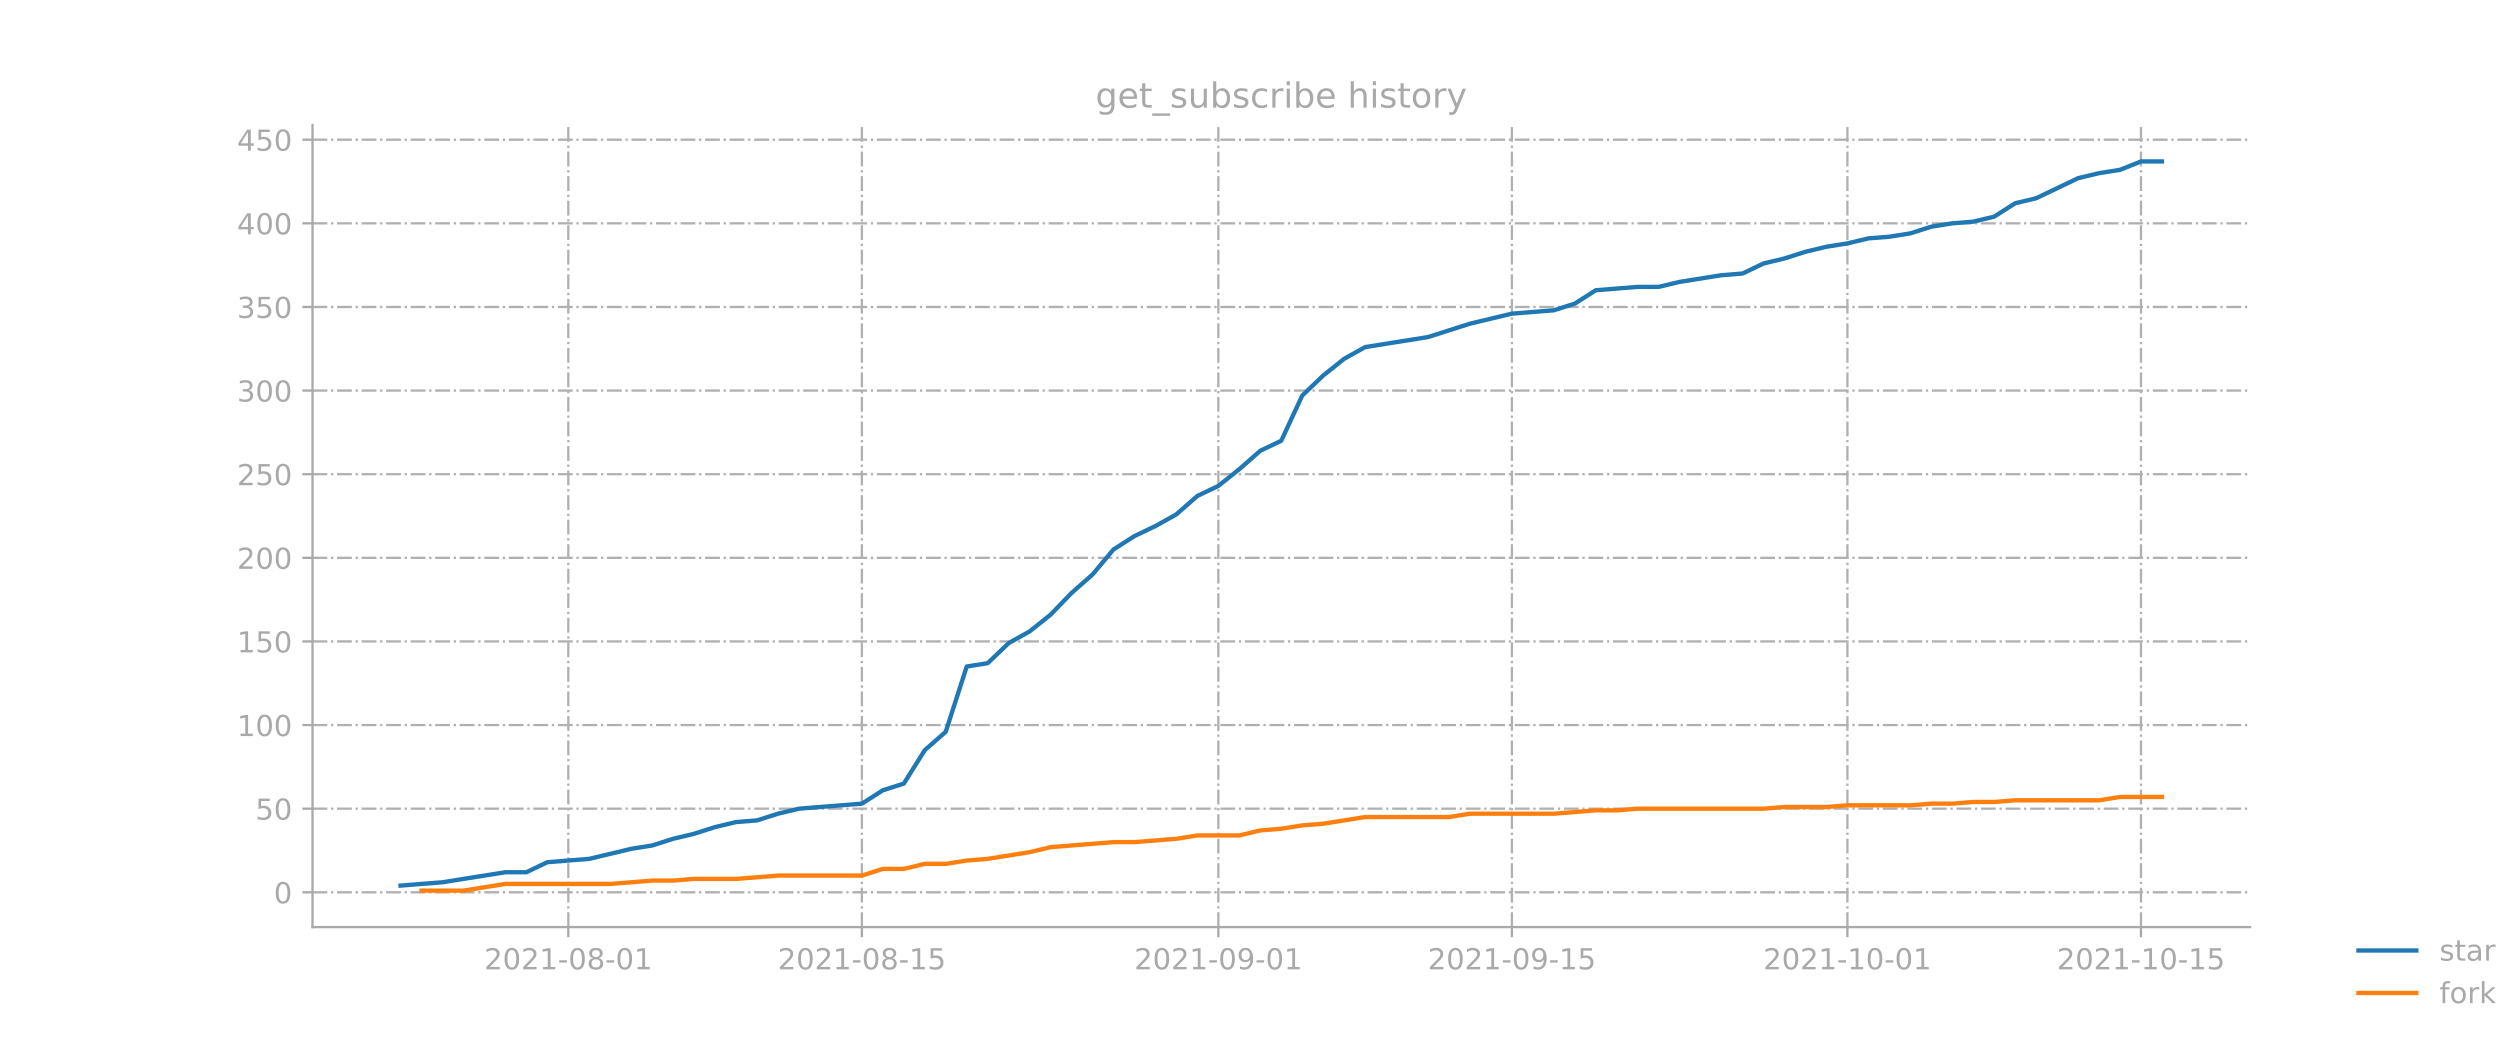
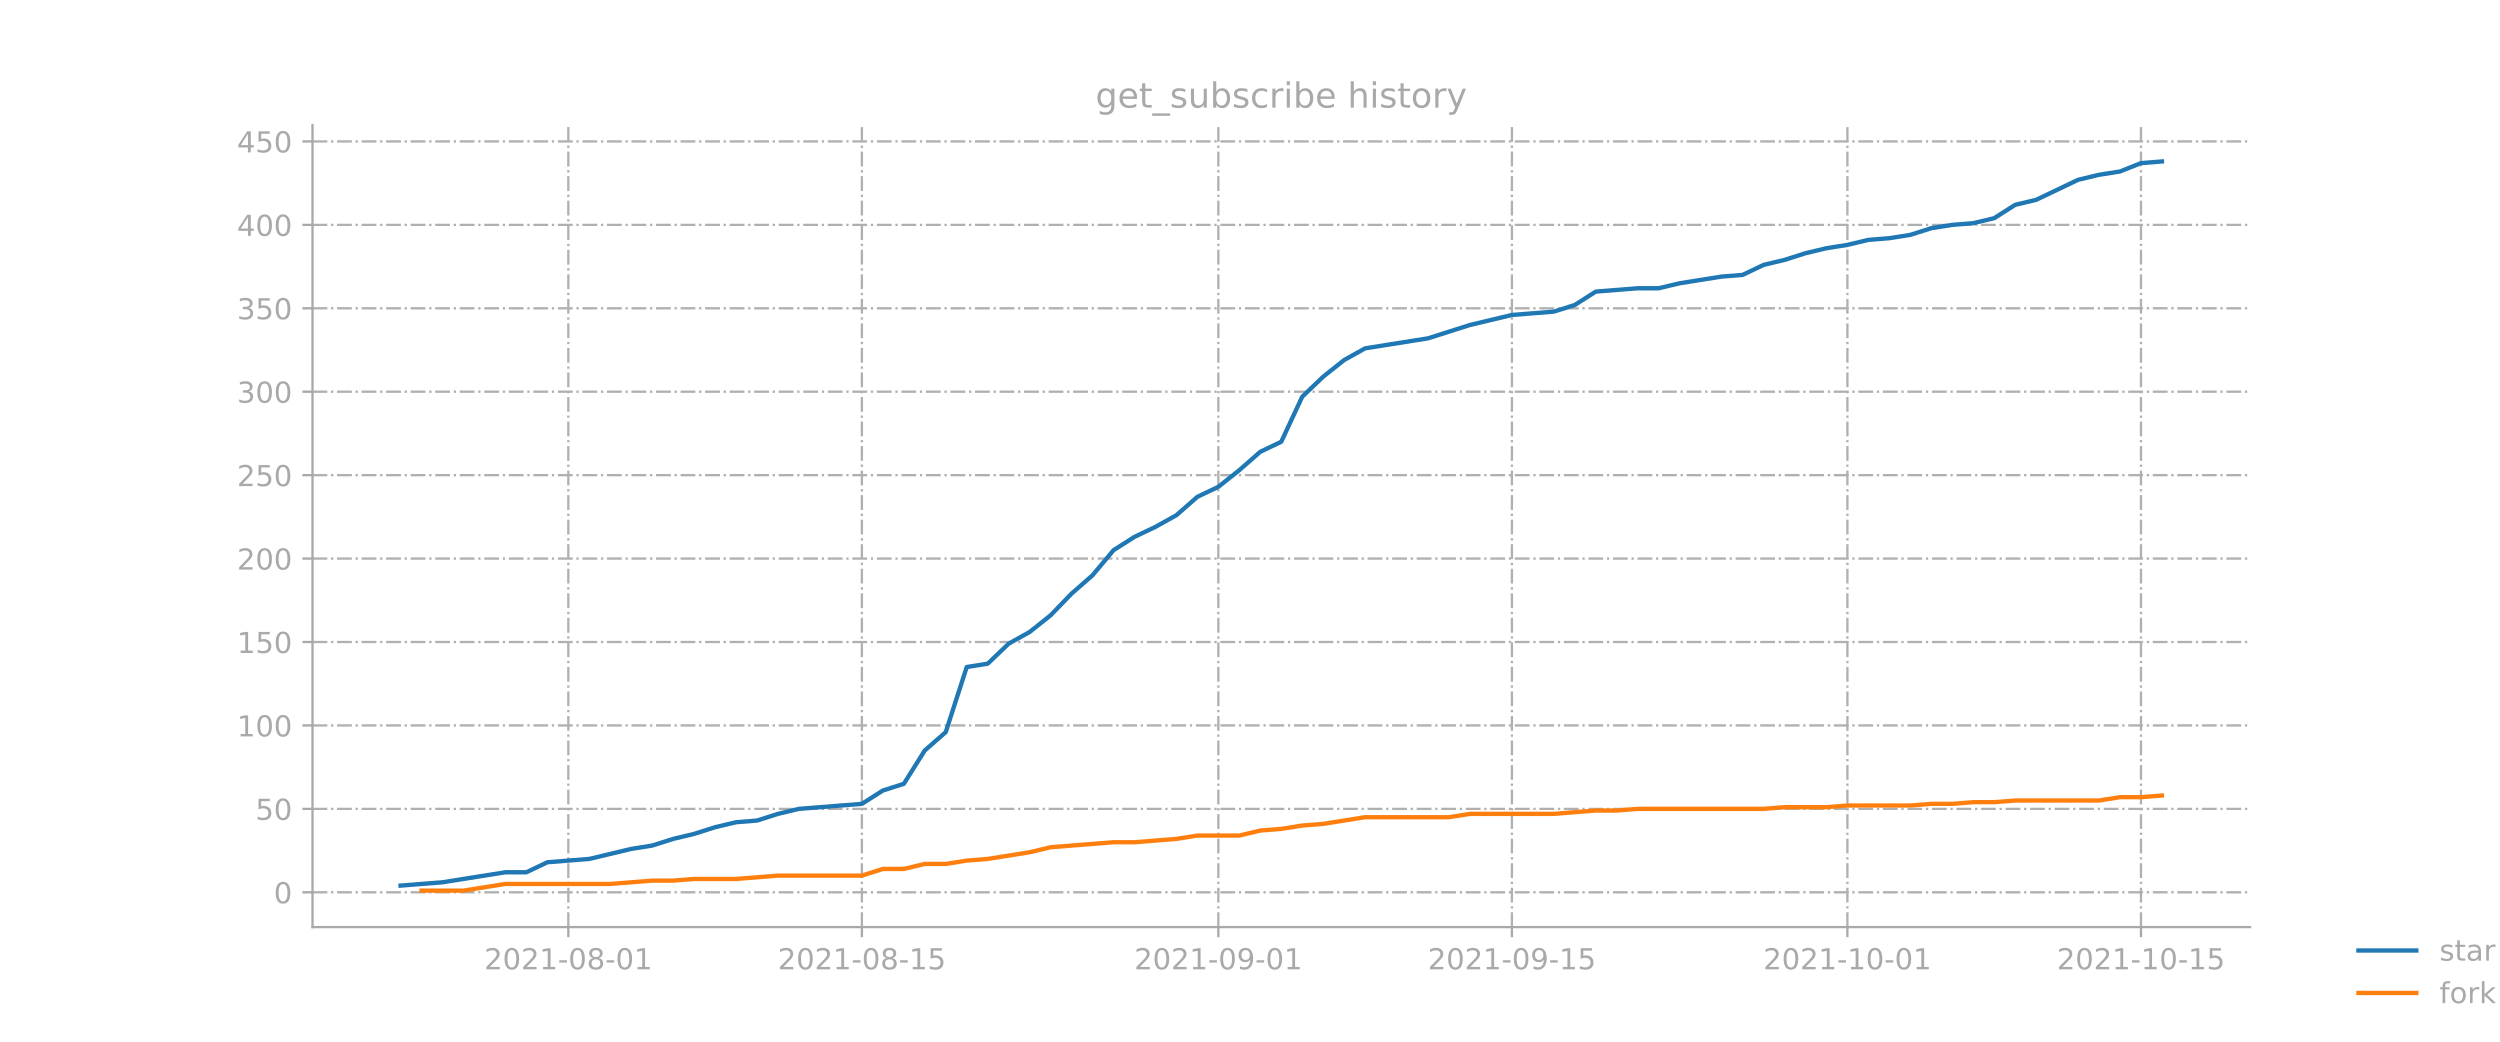
<svg xmlns="http://www.w3.org/2000/svg" xmlns:xlink="http://www.w3.org/1999/xlink" height="360pt" version="1.1" viewBox="0 0 864 360" width="864pt">
  <defs>
    <style type="text/css">*{stroke-linecap:butt;stroke-linejoin:round;}</style>
  </defs>
  <g id="figure_1">
    <g id="patch_1">
      <path d="M 0 360  L 864 360  L 864 0  L 0 0  z " style="fill:none;opacity:0;" />
    </g>
    <g id="axes_1">
      <g id="patch_2">
        <path d="M 108 320.4  L 777.6 320.4  L 777.6 43.2  L 108 43.2  z " style="fill:none;opacity:0;" />
      </g>
      <g id="matplotlib.axis_1">
        <g id="xtick_1">
          <g id="line2d_1">
-             <path clip-path="url(#p8125606792)" d="M 196.41 320.4  L 196.41 43.2  " style="fill:none;stroke:#b0b0b0;stroke-dasharray:5.12,1.28,0.8,1.28;stroke-dashoffset:0;stroke-width:0.8;" />
+             <path clip-path="url(#pfaa49b739b)" d="M 196.41 320.4  L 196.41 43.2  " style="fill:none;stroke:#b0b0b0;stroke-dasharray:5.12,1.28,0.8,1.28;stroke-dashoffset:0;stroke-width:0.8;" />
          </g>
          <g id="line2d_2">
            <defs>
-               <path d="M 0 0  L 0 3.5  " id="mc6d263230d" style="stroke:#a9a9a9;stroke-width:0.8;" />
+               <path d="M 0 0  L 0 3.5  " id="m29099affa2" style="stroke:#a9a9a9;stroke-width:0.8;" />
            </defs>
            <g>
-               <use style="fill:#a9a9a9;stroke:#a9a9a9;stroke-width:0.8;" x="196.41" xlink:href="#mc6d263230d" y="320.4" />
+               <use style="fill:#a9a9a9;stroke:#a9a9a9;stroke-width:0.8;" x="196.41" xlink:href="#m29099affa2" y="320.4" />
            </g>
          </g>
          <g id="text_1">
            <g style="fill:#a9a9a9;" transform="translate(167.3526 334.9984)scale(0.1 -0.1)">
              <defs>
                <path d="M 1228 531  L 3431 531  L 3431 0  L 469 0  L 469 531  Q 828 903 1448 1529  Q 2069 2156 2228 2338  Q 2531 2678 2651 2914  Q 2772 3150 2772 3378  Q 2772 3750 2511 3984  Q 2250 4219 1831 4219  Q 1534 4219 1204 4116  Q 875 4013 500 3803  L 500 4441  Q 881 4594 1212 4672  Q 1544 4750 1819 4750  Q 2544 4750 2975 4387  Q 3406 4025 3406 3419  Q 3406 3131 3298 2873  Q 3191 2616 2906 2266  Q 2828 2175 2409 1742  Q 1991 1309 1228 531  z " id="DejaVuSans-32" transform="scale(0.015625)" />
                <path d="M 2034 4250  Q 1547 4250 1301 3770  Q 1056 3291 1056 2328  Q 1056 1369 1301 889  Q 1547 409 2034 409  Q 2525 409 2770 889  Q 3016 1369 3016 2328  Q 3016 3291 2770 3770  Q 2525 4250 2034 4250  z M 2034 4750  Q 2819 4750 3233 4129  Q 3647 3509 3647 2328  Q 3647 1150 3233 529  Q 2819 -91 2034 -91  Q 1250 -91 836 529  Q 422 1150 422 2328  Q 422 3509 836 4129  Q 1250 4750 2034 4750  z " id="DejaVuSans-30" transform="scale(0.015625)" />
                <path d="M 794 531  L 1825 531  L 1825 4091  L 703 3866  L 703 4441  L 1819 4666  L 2450 4666  L 2450 531  L 3481 531  L 3481 0  L 794 0  L 794 531  z " id="DejaVuSans-31" transform="scale(0.015625)" />
                <path d="M 313 2009  L 1997 2009  L 1997 1497  L 313 1497  L 313 2009  z " id="DejaVuSans-2d" transform="scale(0.015625)" />
                <path d="M 2034 2216  Q 1584 2216 1326 1975  Q 1069 1734 1069 1313  Q 1069 891 1326 650  Q 1584 409 2034 409  Q 2484 409 2743 651  Q 3003 894 3003 1313  Q 3003 1734 2745 1975  Q 2488 2216 2034 2216  z M 1403 2484  Q 997 2584 770 2862  Q 544 3141 544 3541  Q 544 4100 942 4425  Q 1341 4750 2034 4750  Q 2731 4750 3128 4425  Q 3525 4100 3525 3541  Q 3525 3141 3298 2862  Q 3072 2584 2669 2484  Q 3125 2378 3379 2068  Q 3634 1759 3634 1313  Q 3634 634 3220 271  Q 2806 -91 2034 -91  Q 1263 -91 848 271  Q 434 634 434 1313  Q 434 1759 690 2068  Q 947 2378 1403 2484  z M 1172 3481  Q 1172 3119 1398 2916  Q 1625 2713 2034 2713  Q 2441 2713 2670 2916  Q 2900 3119 2900 3481  Q 2900 3844 2670 4047  Q 2441 4250 2034 4250  Q 1625 4250 1398 4047  Q 1172 3844 1172 3481  z " id="DejaVuSans-38" transform="scale(0.015625)" />
              </defs>
              <use xlink:href="#DejaVuSans-32" />
              <use x="63.623" xlink:href="#DejaVuSans-30" />
              <use x="127.246" xlink:href="#DejaVuSans-32" />
              <use x="190.869" xlink:href="#DejaVuSans-31" />
              <use x="254.492" xlink:href="#DejaVuSans-2d" />
              <use x="290.576" xlink:href="#DejaVuSans-30" />
              <use x="354.199" xlink:href="#DejaVuSans-38" />
              <use x="417.822" xlink:href="#DejaVuSans-2d" />
              <use x="453.906" xlink:href="#DejaVuSans-30" />
              <use x="517.529" xlink:href="#DejaVuSans-31" />
            </g>
          </g>
        </g>
        <g id="xtick_2">
          <g id="line2d_3">
-             <path clip-path="url(#p8125606792)" d="M 297.865 320.4  L 297.865 43.2  " style="fill:none;stroke:#b0b0b0;stroke-dasharray:5.12,1.28,0.8,1.28;stroke-dashoffset:0;stroke-width:0.8;" />
+             <path clip-path="url(#pfaa49b739b)" d="M 297.865 320.4  L 297.865 43.2  " style="fill:none;stroke:#b0b0b0;stroke-dasharray:5.12,1.28,0.8,1.28;stroke-dashoffset:0;stroke-width:0.8;" />
          </g>
          <g id="line2d_4">
            <g>
-               <use style="fill:#a9a9a9;stroke:#a9a9a9;stroke-width:0.8;" x="297.865" xlink:href="#mc6d263230d" y="320.4" />
+               <use style="fill:#a9a9a9;stroke:#a9a9a9;stroke-width:0.8;" x="297.865" xlink:href="#m29099affa2" y="320.4" />
            </g>
          </g>
          <g id="text_2">
            <g style="fill:#a9a9a9;" transform="translate(268.8071 334.9984)scale(0.1 -0.1)">
              <defs>
                <path d="M 691 4666  L 3169 4666  L 3169 4134  L 1269 4134  L 1269 2991  Q 1406 3038 1543 3061  Q 1681 3084 1819 3084  Q 2600 3084 3056 2656  Q 3513 2228 3513 1497  Q 3513 744 3044 326  Q 2575 -91 1722 -91  Q 1428 -91 1123 -41  Q 819 9 494 109  L 494 744  Q 775 591 1075 516  Q 1375 441 1709 441  Q 2250 441 2565 725  Q 2881 1009 2881 1497  Q 2881 1984 2565 2268  Q 2250 2553 1709 2553  Q 1456 2553 1204 2497  Q 953 2441 691 2322  L 691 4666  z " id="DejaVuSans-35" transform="scale(0.015625)" />
              </defs>
              <use xlink:href="#DejaVuSans-32" />
              <use x="63.623" xlink:href="#DejaVuSans-30" />
              <use x="127.246" xlink:href="#DejaVuSans-32" />
              <use x="190.869" xlink:href="#DejaVuSans-31" />
              <use x="254.492" xlink:href="#DejaVuSans-2d" />
              <use x="290.576" xlink:href="#DejaVuSans-30" />
              <use x="354.199" xlink:href="#DejaVuSans-38" />
              <use x="417.822" xlink:href="#DejaVuSans-2d" />
              <use x="453.906" xlink:href="#DejaVuSans-31" />
              <use x="517.529" xlink:href="#DejaVuSans-35" />
            </g>
          </g>
        </g>
        <g id="xtick_3">
          <g id="line2d_5">
-             <path clip-path="url(#p8125606792)" d="M 421.06 320.4  L 421.06 43.2  " style="fill:none;stroke:#b0b0b0;stroke-dasharray:5.12,1.28,0.8,1.28;stroke-dashoffset:0;stroke-width:0.8;" />
+             <path clip-path="url(#pfaa49b739b)" d="M 421.06 320.4  L 421.06 43.2  " style="fill:none;stroke:#b0b0b0;stroke-dasharray:5.12,1.28,0.8,1.28;stroke-dashoffset:0;stroke-width:0.8;" />
          </g>
          <g id="line2d_6">
            <g>
-               <use style="fill:#a9a9a9;stroke:#a9a9a9;stroke-width:0.8;" x="421.06" xlink:href="#mc6d263230d" y="320.4" />
+               <use style="fill:#a9a9a9;stroke:#a9a9a9;stroke-width:0.8;" x="421.06" xlink:href="#m29099affa2" y="320.4" />
            </g>
          </g>
          <g id="text_3">
            <g style="fill:#a9a9a9;" transform="translate(392.0019 334.9984)scale(0.1 -0.1)">
              <defs>
                <path d="M 703 97  L 703 672  Q 941 559 1184 500  Q 1428 441 1663 441  Q 2288 441 2617 861  Q 2947 1281 2994 2138  Q 2813 1869 2534 1725  Q 2256 1581 1919 1581  Q 1219 1581 811 2004  Q 403 2428 403 3163  Q 403 3881 828 4315  Q 1253 4750 1959 4750  Q 2769 4750 3195 4129  Q 3622 3509 3622 2328  Q 3622 1225 3098 567  Q 2575 -91 1691 -91  Q 1453 -91 1209 -44  Q 966 3 703 97  z M 1959 2075  Q 2384 2075 2632 2365  Q 2881 2656 2881 3163  Q 2881 3666 2632 3958  Q 2384 4250 1959 4250  Q 1534 4250 1286 3958  Q 1038 3666 1038 3163  Q 1038 2656 1286 2365  Q 1534 2075 1959 2075  z " id="DejaVuSans-39" transform="scale(0.015625)" />
              </defs>
              <use xlink:href="#DejaVuSans-32" />
              <use x="63.623" xlink:href="#DejaVuSans-30" />
              <use x="127.246" xlink:href="#DejaVuSans-32" />
              <use x="190.869" xlink:href="#DejaVuSans-31" />
              <use x="254.492" xlink:href="#DejaVuSans-2d" />
              <use x="290.576" xlink:href="#DejaVuSans-30" />
              <use x="354.199" xlink:href="#DejaVuSans-39" />
              <use x="417.822" xlink:href="#DejaVuSans-2d" />
              <use x="453.906" xlink:href="#DejaVuSans-30" />
              <use x="517.529" xlink:href="#DejaVuSans-31" />
            </g>
          </g>
        </g>
        <g id="xtick_4">
          <g id="line2d_7">
-             <path clip-path="url(#p8125606792)" d="M 522.514 320.4  L 522.514 43.2  " style="fill:none;stroke:#b0b0b0;stroke-dasharray:5.12,1.28,0.8,1.28;stroke-dashoffset:0;stroke-width:0.8;" />
+             <path clip-path="url(#pfaa49b739b)" d="M 522.514 320.4  L 522.514 43.2  " style="fill:none;stroke:#b0b0b0;stroke-dasharray:5.12,1.28,0.8,1.28;stroke-dashoffset:0;stroke-width:0.8;" />
          </g>
          <g id="line2d_8">
            <g>
-               <use style="fill:#a9a9a9;stroke:#a9a9a9;stroke-width:0.8;" x="522.514" xlink:href="#mc6d263230d" y="320.4" />
+               <use style="fill:#a9a9a9;stroke:#a9a9a9;stroke-width:0.8;" x="522.514" xlink:href="#m29099affa2" y="320.4" />
            </g>
          </g>
          <g id="text_4">
            <g style="fill:#a9a9a9;" transform="translate(493.4565 334.9984)scale(0.1 -0.1)">
              <use xlink:href="#DejaVuSans-32" />
              <use x="63.623" xlink:href="#DejaVuSans-30" />
              <use x="127.246" xlink:href="#DejaVuSans-32" />
              <use x="190.869" xlink:href="#DejaVuSans-31" />
              <use x="254.492" xlink:href="#DejaVuSans-2d" />
              <use x="290.576" xlink:href="#DejaVuSans-30" />
              <use x="354.199" xlink:href="#DejaVuSans-39" />
              <use x="417.822" xlink:href="#DejaVuSans-2d" />
              <use x="453.906" xlink:href="#DejaVuSans-31" />
              <use x="517.529" xlink:href="#DejaVuSans-35" />
            </g>
          </g>
        </g>
        <g id="xtick_5">
          <g id="line2d_9">
-             <path clip-path="url(#p8125606792)" d="M 638.462 320.4  L 638.462 43.2  " style="fill:none;stroke:#b0b0b0;stroke-dasharray:5.12,1.28,0.8,1.28;stroke-dashoffset:0;stroke-width:0.8;" />
+             <path clip-path="url(#pfaa49b739b)" d="M 638.462 320.4  L 638.462 43.2  " style="fill:none;stroke:#b0b0b0;stroke-dasharray:5.12,1.28,0.8,1.28;stroke-dashoffset:0;stroke-width:0.8;" />
          </g>
          <g id="line2d_10">
            <g>
-               <use style="fill:#a9a9a9;stroke:#a9a9a9;stroke-width:0.8;" x="638.462" xlink:href="#mc6d263230d" y="320.4" />
+               <use style="fill:#a9a9a9;stroke:#a9a9a9;stroke-width:0.8;" x="638.462" xlink:href="#m29099affa2" y="320.4" />
            </g>
          </g>
          <g id="text_5">
            <g style="fill:#a9a9a9;" transform="translate(609.4045 334.9984)scale(0.1 -0.1)">
              <use xlink:href="#DejaVuSans-32" />
              <use x="63.623" xlink:href="#DejaVuSans-30" />
              <use x="127.246" xlink:href="#DejaVuSans-32" />
              <use x="190.869" xlink:href="#DejaVuSans-31" />
              <use x="254.492" xlink:href="#DejaVuSans-2d" />
              <use x="290.576" xlink:href="#DejaVuSans-31" />
              <use x="354.199" xlink:href="#DejaVuSans-30" />
              <use x="417.822" xlink:href="#DejaVuSans-2d" />
              <use x="453.906" xlink:href="#DejaVuSans-30" />
              <use x="517.529" xlink:href="#DejaVuSans-31" />
            </g>
          </g>
        </g>
        <g id="xtick_6">
          <g id="line2d_11">
-             <path clip-path="url(#p8125606792)" d="M 739.917 320.4  L 739.917 43.2  " style="fill:none;stroke:#b0b0b0;stroke-dasharray:5.12,1.28,0.8,1.28;stroke-dashoffset:0;stroke-width:0.8;" />
+             <path clip-path="url(#pfaa49b739b)" d="M 739.917 320.4  L 739.917 43.2  " style="fill:none;stroke:#b0b0b0;stroke-dasharray:5.12,1.28,0.8,1.28;stroke-dashoffset:0;stroke-width:0.8;" />
          </g>
          <g id="line2d_12">
            <g>
-               <use style="fill:#a9a9a9;stroke:#a9a9a9;stroke-width:0.8;" x="739.917" xlink:href="#mc6d263230d" y="320.4" />
+               <use style="fill:#a9a9a9;stroke:#a9a9a9;stroke-width:0.8;" x="739.917" xlink:href="#m29099affa2" y="320.4" />
            </g>
          </g>
          <g id="text_6">
            <g style="fill:#a9a9a9;" transform="translate(710.8591 334.9984)scale(0.1 -0.1)">
              <use xlink:href="#DejaVuSans-32" />
              <use x="63.623" xlink:href="#DejaVuSans-30" />
              <use x="127.246" xlink:href="#DejaVuSans-32" />
              <use x="190.869" xlink:href="#DejaVuSans-31" />
              <use x="254.492" xlink:href="#DejaVuSans-2d" />
              <use x="290.576" xlink:href="#DejaVuSans-31" />
              <use x="354.199" xlink:href="#DejaVuSans-30" />
              <use x="417.822" xlink:href="#DejaVuSans-2d" />
              <use x="453.906" xlink:href="#DejaVuSans-31" />
              <use x="517.529" xlink:href="#DejaVuSans-35" />
            </g>
          </g>
        </g>
      </g>
      <g id="matplotlib.axis_2">
        <g id="ytick_1">
          <g id="line2d_13">
-             <path clip-path="url(#p8125606792)" d="M 108 308.378  L 777.6 308.378  " style="fill:none;stroke:#b0b0b0;stroke-dasharray:5.12,1.28,0.8,1.28;stroke-dashoffset:0;stroke-width:0.8;" />
+             <path clip-path="url(#pfaa49b739b)" d="M 108 308.377  L 777.6 308.377  " style="fill:none;stroke:#b0b0b0;stroke-dasharray:5.12,1.28,0.8,1.28;stroke-dashoffset:0;stroke-width:0.8;" />
          </g>
          <g id="line2d_14">
            <defs>
-               <path d="M 0 0  L -3.5 0  " id="md0e887a8c3" style="stroke:#a9a9a9;stroke-width:0.8;" />
+               <path d="M 0 0  L -3.5 0  " id="m4741ce73bb" style="stroke:#a9a9a9;stroke-width:0.8;" />
            </defs>
            <g>
-               <use style="fill:#a9a9a9;stroke:#a9a9a9;stroke-width:0.8;" x="108" xlink:href="#md0e887a8c3" y="308.378" />
+               <use style="fill:#a9a9a9;stroke:#a9a9a9;stroke-width:0.8;" x="108" xlink:href="#m4741ce73bb" y="308.377" />
            </g>
          </g>
          <g id="text_7">
-             <g style="fill:#a9a9a9;" transform="translate(94.6375 312.1772)scale(0.1 -0.1)">
+             <g style="fill:#a9a9a9;" transform="translate(94.6375 312.1759)scale(0.1 -0.1)">
              <use xlink:href="#DejaVuSans-30" />
            </g>
          </g>
        </g>
        <g id="ytick_2">
          <g id="line2d_15">
-             <path clip-path="url(#p8125606792)" d="M 108 279.479  L 777.6 279.479  " style="fill:none;stroke:#b0b0b0;stroke-dasharray:5.12,1.28,0.8,1.28;stroke-dashoffset:0;stroke-width:0.8;" />
+             <path clip-path="url(#pfaa49b739b)" d="M 108 279.544  L 777.6 279.544  " style="fill:none;stroke:#b0b0b0;stroke-dasharray:5.12,1.28,0.8,1.28;stroke-dashoffset:0;stroke-width:0.8;" />
          </g>
          <g id="line2d_16">
            <g>
-               <use style="fill:#a9a9a9;stroke:#a9a9a9;stroke-width:0.8;" x="108" xlink:href="#md0e887a8c3" y="279.479" />
+               <use style="fill:#a9a9a9;stroke:#a9a9a9;stroke-width:0.8;" x="108" xlink:href="#m4741ce73bb" y="279.544" />
            </g>
          </g>
          <g id="text_8">
-             <g style="fill:#a9a9a9;" transform="translate(88.275 283.2781)scale(0.1 -0.1)">
+             <g style="fill:#a9a9a9;" transform="translate(88.275 283.3429)scale(0.1 -0.1)">
              <use xlink:href="#DejaVuSans-35" />
              <use x="63.623" xlink:href="#DejaVuSans-30" />
            </g>
          </g>
        </g>
        <g id="ytick_3">
          <g id="line2d_17">
-             <path clip-path="url(#p8125606792)" d="M 108 250.58  L 777.6 250.58  " style="fill:none;stroke:#b0b0b0;stroke-dasharray:5.12,1.28,0.8,1.28;stroke-dashoffset:0;stroke-width:0.8;" />
+             <path clip-path="url(#pfaa49b739b)" d="M 108 250.711  L 777.6 250.711  " style="fill:none;stroke:#b0b0b0;stroke-dasharray:5.12,1.28,0.8,1.28;stroke-dashoffset:0;stroke-width:0.8;" />
          </g>
          <g id="line2d_18">
            <g>
-               <use style="fill:#a9a9a9;stroke:#a9a9a9;stroke-width:0.8;" x="108" xlink:href="#md0e887a8c3" y="250.58" />
+               <use style="fill:#a9a9a9;stroke:#a9a9a9;stroke-width:0.8;" x="108" xlink:href="#m4741ce73bb" y="250.711" />
            </g>
          </g>
          <g id="text_9">
-             <g style="fill:#a9a9a9;" transform="translate(81.9125 254.379)scale(0.1 -0.1)">
+             <g style="fill:#a9a9a9;" transform="translate(81.9125 254.51)scale(0.1 -0.1)">
              <use xlink:href="#DejaVuSans-31" />
              <use x="63.623" xlink:href="#DejaVuSans-30" />
              <use x="127.246" xlink:href="#DejaVuSans-30" />
            </g>
          </g>
        </g>
        <g id="ytick_4">
          <g id="line2d_19">
-             <path clip-path="url(#p8125606792)" d="M 108 221.681  L 777.6 221.681  " style="fill:none;stroke:#b0b0b0;stroke-dasharray:5.12,1.28,0.8,1.28;stroke-dashoffset:0;stroke-width:0.8;" />
+             <path clip-path="url(#pfaa49b739b)" d="M 108 221.878  L 777.6 221.878  " style="fill:none;stroke:#b0b0b0;stroke-dasharray:5.12,1.28,0.8,1.28;stroke-dashoffset:0;stroke-width:0.8;" />
          </g>
          <g id="line2d_20">
            <g>
-               <use style="fill:#a9a9a9;stroke:#a9a9a9;stroke-width:0.8;" x="108" xlink:href="#md0e887a8c3" y="221.681" />
+               <use style="fill:#a9a9a9;stroke:#a9a9a9;stroke-width:0.8;" x="108" xlink:href="#m4741ce73bb" y="221.878" />
            </g>
          </g>
          <g id="text_10">
-             <g style="fill:#a9a9a9;" transform="translate(81.9125 225.48)scale(0.1 -0.1)">
+             <g style="fill:#a9a9a9;" transform="translate(81.9125 225.677)scale(0.1 -0.1)">
              <use xlink:href="#DejaVuSans-31" />
              <use x="63.623" xlink:href="#DejaVuSans-35" />
              <use x="127.246" xlink:href="#DejaVuSans-30" />
            </g>
          </g>
        </g>
        <g id="ytick_5">
          <g id="line2d_21">
-             <path clip-path="url(#p8125606792)" d="M 108 192.782  L 777.6 192.782  " style="fill:none;stroke:#b0b0b0;stroke-dasharray:5.12,1.28,0.8,1.28;stroke-dashoffset:0;stroke-width:0.8;" />
+             <path clip-path="url(#pfaa49b739b)" d="M 108 193.045  L 777.6 193.045  " style="fill:none;stroke:#b0b0b0;stroke-dasharray:5.12,1.28,0.8,1.28;stroke-dashoffset:0;stroke-width:0.8;" />
          </g>
          <g id="line2d_22">
            <g>
-               <use style="fill:#a9a9a9;stroke:#a9a9a9;stroke-width:0.8;" x="108" xlink:href="#md0e887a8c3" y="192.782" />
+               <use style="fill:#a9a9a9;stroke:#a9a9a9;stroke-width:0.8;" x="108" xlink:href="#m4741ce73bb" y="193.045" />
            </g>
          </g>
          <g id="text_11">
-             <g style="fill:#a9a9a9;" transform="translate(81.9125 196.5809)scale(0.1 -0.1)">
+             <g style="fill:#a9a9a9;" transform="translate(81.9125 196.8441)scale(0.1 -0.1)">
              <use xlink:href="#DejaVuSans-32" />
              <use x="63.623" xlink:href="#DejaVuSans-30" />
              <use x="127.246" xlink:href="#DejaVuSans-30" />
            </g>
          </g>
        </g>
        <g id="ytick_6">
          <g id="line2d_23">
-             <path clip-path="url(#p8125606792)" d="M 108 163.883  L 777.6 163.883  " style="fill:none;stroke:#b0b0b0;stroke-dasharray:5.12,1.28,0.8,1.28;stroke-dashoffset:0;stroke-width:0.8;" />
+             <path clip-path="url(#pfaa49b739b)" d="M 108 164.212  L 777.6 164.212  " style="fill:none;stroke:#b0b0b0;stroke-dasharray:5.12,1.28,0.8,1.28;stroke-dashoffset:0;stroke-width:0.8;" />
          </g>
          <g id="line2d_24">
            <g>
-               <use style="fill:#a9a9a9;stroke:#a9a9a9;stroke-width:0.8;" x="108" xlink:href="#md0e887a8c3" y="163.883" />
+               <use style="fill:#a9a9a9;stroke:#a9a9a9;stroke-width:0.8;" x="108" xlink:href="#m4741ce73bb" y="164.212" />
            </g>
          </g>
          <g id="text_12">
-             <g style="fill:#a9a9a9;" transform="translate(81.9125 167.6818)scale(0.1 -0.1)">
+             <g style="fill:#a9a9a9;" transform="translate(81.9125 168.0111)scale(0.1 -0.1)">
              <use xlink:href="#DejaVuSans-32" />
              <use x="63.623" xlink:href="#DejaVuSans-35" />
              <use x="127.246" xlink:href="#DejaVuSans-30" />
            </g>
          </g>
        </g>
        <g id="ytick_7">
          <g id="line2d_25">
-             <path clip-path="url(#p8125606792)" d="M 108 134.983  L 777.6 134.983  " style="fill:none;stroke:#b0b0b0;stroke-dasharray:5.12,1.28,0.8,1.28;stroke-dashoffset:0;stroke-width:0.8;" />
+             <path clip-path="url(#pfaa49b739b)" d="M 108 135.379  L 777.6 135.379  " style="fill:none;stroke:#b0b0b0;stroke-dasharray:5.12,1.28,0.8,1.28;stroke-dashoffset:0;stroke-width:0.8;" />
          </g>
          <g id="line2d_26">
            <g>
-               <use style="fill:#a9a9a9;stroke:#a9a9a9;stroke-width:0.8;" x="108" xlink:href="#md0e887a8c3" y="134.983" />
+               <use style="fill:#a9a9a9;stroke:#a9a9a9;stroke-width:0.8;" x="108" xlink:href="#m4741ce73bb" y="135.379" />
            </g>
          </g>
          <g id="text_13">
-             <g style="fill:#a9a9a9;" transform="translate(81.9125 138.7827)scale(0.1 -0.1)">
+             <g style="fill:#a9a9a9;" transform="translate(81.9125 139.1782)scale(0.1 -0.1)">
              <defs>
                <path d="M 2597 2516  Q 3050 2419 3304 2112  Q 3559 1806 3559 1356  Q 3559 666 3084 287  Q 2609 -91 1734 -91  Q 1441 -91 1130 -33  Q 819 25 488 141  L 488 750  Q 750 597 1062 519  Q 1375 441 1716 441  Q 2309 441 2620 675  Q 2931 909 2931 1356  Q 2931 1769 2642 2001  Q 2353 2234 1838 2234  L 1294 2234  L 1294 2753  L 1863 2753  Q 2328 2753 2575 2939  Q 2822 3125 2822 3475  Q 2822 3834 2567 4026  Q 2313 4219 1838 4219  Q 1578 4219 1281 4162  Q 984 4106 628 3988  L 628 4550  Q 988 4650 1302 4700  Q 1616 4750 1894 4750  Q 2613 4750 3031 4423  Q 3450 4097 3450 3541  Q 3450 3153 3228 2886  Q 3006 2619 2597 2516  z " id="DejaVuSans-33" transform="scale(0.015625)" />
              </defs>
              <use xlink:href="#DejaVuSans-33" />
              <use x="63.623" xlink:href="#DejaVuSans-30" />
              <use x="127.246" xlink:href="#DejaVuSans-30" />
            </g>
          </g>
        </g>
        <g id="ytick_8">
          <g id="line2d_27">
-             <path clip-path="url(#p8125606792)" d="M 108 106.084  L 777.6 106.084  " style="fill:none;stroke:#b0b0b0;stroke-dasharray:5.12,1.28,0.8,1.28;stroke-dashoffset:0;stroke-width:0.8;" />
+             <path clip-path="url(#pfaa49b739b)" d="M 108 106.546  L 777.6 106.546  " style="fill:none;stroke:#b0b0b0;stroke-dasharray:5.12,1.28,0.8,1.28;stroke-dashoffset:0;stroke-width:0.8;" />
          </g>
          <g id="line2d_28">
            <g>
-               <use style="fill:#a9a9a9;stroke:#a9a9a9;stroke-width:0.8;" x="108" xlink:href="#md0e887a8c3" y="106.084" />
+               <use style="fill:#a9a9a9;stroke:#a9a9a9;stroke-width:0.8;" x="108" xlink:href="#m4741ce73bb" y="106.546" />
            </g>
          </g>
          <g id="text_14">
-             <g style="fill:#a9a9a9;" transform="translate(81.9125 109.8836)scale(0.1 -0.1)">
+             <g style="fill:#a9a9a9;" transform="translate(81.9125 110.3452)scale(0.1 -0.1)">
              <use xlink:href="#DejaVuSans-33" />
              <use x="63.623" xlink:href="#DejaVuSans-35" />
              <use x="127.246" xlink:href="#DejaVuSans-30" />
            </g>
          </g>
        </g>
        <g id="ytick_9">
          <g id="line2d_29">
-             <path clip-path="url(#p8125606792)" d="M 108 77.185  L 777.6 77.185  " style="fill:none;stroke:#b0b0b0;stroke-dasharray:5.12,1.28,0.8,1.28;stroke-dashoffset:0;stroke-width:0.8;" />
+             <path clip-path="url(#pfaa49b739b)" d="M 108 77.713  L 777.6 77.713  " style="fill:none;stroke:#b0b0b0;stroke-dasharray:5.12,1.28,0.8,1.28;stroke-dashoffset:0;stroke-width:0.8;" />
          </g>
          <g id="line2d_30">
            <g>
-               <use style="fill:#a9a9a9;stroke:#a9a9a9;stroke-width:0.8;" x="108" xlink:href="#md0e887a8c3" y="77.185" />
+               <use style="fill:#a9a9a9;stroke:#a9a9a9;stroke-width:0.8;" x="108" xlink:href="#m4741ce73bb" y="77.713" />
            </g>
          </g>
          <g id="text_15">
-             <g style="fill:#a9a9a9;" transform="translate(81.9125 80.98454)scale(0.1 -0.1)">
+             <g style="fill:#a9a9a9;" transform="translate(81.9125 81.51226)scale(0.1 -0.1)">
              <defs>
                <path d="M 2419 4116  L 825 1625  L 2419 1625  L 2419 4116  z M 2253 4666  L 3047 4666  L 3047 1625  L 3713 1625  L 3713 1100  L 3047 1100  L 3047 0  L 2419 0  L 2419 1100  L 313 1100  L 313 1709  L 2253 4666  z " id="DejaVuSans-34" transform="scale(0.015625)" />
              </defs>
              <use xlink:href="#DejaVuSans-34" />
              <use x="63.623" xlink:href="#DejaVuSans-30" />
              <use x="127.246" xlink:href="#DejaVuSans-30" />
            </g>
          </g>
        </g>
        <g id="ytick_10">
          <g id="line2d_31">
-             <path clip-path="url(#p8125606792)" d="M 108 48.286  L 777.6 48.286  " style="fill:none;stroke:#b0b0b0;stroke-dasharray:5.12,1.28,0.8,1.28;stroke-dashoffset:0;stroke-width:0.8;" />
+             <path clip-path="url(#pfaa49b739b)" d="M 108 48.88  L 777.6 48.88  " style="fill:none;stroke:#b0b0b0;stroke-dasharray:5.12,1.28,0.8,1.28;stroke-dashoffset:0;stroke-width:0.8;" />
          </g>
          <g id="line2d_32">
            <g>
-               <use style="fill:#a9a9a9;stroke:#a9a9a9;stroke-width:0.8;" x="108" xlink:href="#md0e887a8c3" y="48.286" />
+               <use style="fill:#a9a9a9;stroke:#a9a9a9;stroke-width:0.8;" x="108" xlink:href="#m4741ce73bb" y="48.88" />
            </g>
          </g>
          <g id="text_16">
-             <g style="fill:#a9a9a9;" transform="translate(81.9125 52.08546)scale(0.1 -0.1)">
+             <g style="fill:#a9a9a9;" transform="translate(81.9125 52.67931)scale(0.1 -0.1)">
              <use xlink:href="#DejaVuSans-34" />
              <use x="63.623" xlink:href="#DejaVuSans-35" />
              <use x="127.246" xlink:href="#DejaVuSans-30" />
            </g>
          </g>
        </g>
      </g>
      <g id="line2d_33">
-         <path clip-path="url(#p8125606792)" d="M 138.436 306.066  L 145.683 305.488  L 152.93 304.91  L 160.177 303.754  L 167.423 302.598  L 174.67 301.442  L 181.917 301.442  L 189.164 297.974  L 196.41 297.396  L 203.657 296.818  L 210.904 295.084  L 218.151 293.35  L 225.397 292.194  L 232.644 289.883  L 239.891 288.149  L 247.138 285.837  L 254.384 284.103  L 261.631 283.525  L 268.878 281.213  L 276.125 279.479  L 283.371 278.901  L 290.618 278.323  L 297.865 277.745  L 305.112 273.121  L 312.358 270.809  L 319.605 259.25  L 326.852 252.892  L 334.099 230.35  L 341.345 229.194  L 348.592 222.259  L 355.839 218.213  L 363.086 212.433  L 370.332 204.919  L 377.579 198.561  L 384.826 189.892  L 392.073 185.268  L 399.319 181.8  L 406.566 177.754  L 413.813 171.396  L 421.06 167.928  L 428.306 162.149  L 435.553 155.791  L 442.8 152.323  L 450.047 136.717  L 457.294 129.782  L 464.54 124.002  L 471.787 119.956  L 479.034 118.8  L 486.281 117.644  L 493.527 116.488  L 500.774 114.176  L 508.021 111.864  L 515.268 110.13  L 522.514 108.396  L 529.761 107.818  L 537.008 107.24  L 544.255 104.928  L 551.501 100.305  L 558.748 99.727  L 565.995 99.149  L 573.242 99.149  L 580.488 97.415  L 587.735 96.259  L 594.982 95.103  L 602.229 94.525  L 609.475 91.057  L 616.722 89.323  L 623.969 87.011  L 631.216 85.277  L 638.462 84.121  L 645.709 82.387  L 652.956 81.809  L 660.203 80.653  L 667.449 78.341  L 674.696 77.185  L 681.943 76.607  L 689.19 74.873  L 696.436 70.25  L 703.683 68.516  L 710.93 65.048  L 718.177 61.58  L 725.423 59.846  L 732.67 58.69  L 739.917 55.8  L 747.164 55.8  " style="fill:none;stroke:#1f77b4;stroke-linecap:square;stroke-width:1.5;" />
+         <path clip-path="url(#pfaa49b739b)" d="M 138.436 306.07  L 145.683 305.493  L 152.93 304.917  L 160.177 303.763  L 167.423 302.61  L 174.67 301.457  L 181.917 301.457  L 189.164 297.997  L 196.41 297.42  L 203.657 296.843  L 210.904 295.114  L 218.151 293.384  L 225.397 292.23  L 232.644 289.924  L 239.891 288.194  L 247.138 285.887  L 254.384 284.157  L 261.631 283.58  L 268.878 281.274  L 276.125 279.544  L 283.371 278.967  L 290.618 278.39  L 297.865 277.814  L 305.112 273.2  L 312.358 270.894  L 319.605 259.361  L 326.852 253.017  L 334.099 230.528  L 341.345 229.374  L 348.592 222.454  L 355.839 218.418  L 363.086 212.651  L 370.332 205.155  L 377.579 198.811  L 384.826 190.162  L 392.073 185.548  L 399.319 182.088  L 406.566 178.052  L 413.813 171.708  L 421.06 168.249  L 428.306 162.482  L 435.553 156.139  L 442.8 152.679  L 450.047 137.109  L 457.294 130.189  L 464.54 124.422  L 471.787 120.386  L 479.034 119.232  L 486.281 118.079  L 493.527 116.926  L 500.774 114.619  L 508.021 112.313  L 515.268 110.583  L 522.514 108.853  L 529.761 108.276  L 537.008 107.699  L 544.255 105.393  L 551.501 100.779  L 558.748 100.203  L 565.995 99.626  L 573.242 99.626  L 580.488 97.896  L 587.735 96.743  L 594.982 95.589  L 602.229 95.013  L 609.475 91.553  L 616.722 89.823  L 623.969 87.516  L 631.216 85.786  L 638.462 84.633  L 645.709 82.903  L 652.956 82.326  L 660.203 81.173  L 667.449 78.866  L 674.696 77.713  L 681.943 77.136  L 689.19 75.406  L 696.436 70.793  L 703.683 69.063  L 710.93 65.603  L 718.177 62.143  L 725.423 60.413  L 732.67 59.26  L 739.917 56.377  L 747.164 55.8  " style="fill:none;stroke:#1f77b4;stroke-linecap:square;stroke-width:1.5;" />
      </g>
      <g id="line2d_34">
-         <path clip-path="url(#p8125606792)" d="M 145.683 307.8  L 152.93 307.8  L 160.177 307.8  L 167.423 306.644  L 174.67 305.488  L 181.917 305.488  L 189.164 305.488  L 196.41 305.488  L 203.657 305.488  L 210.904 305.488  L 218.151 304.91  L 225.397 304.332  L 232.644 304.332  L 239.891 303.754  L 247.138 303.754  L 254.384 303.754  L 261.631 303.176  L 268.878 302.598  L 276.125 302.598  L 283.371 302.598  L 290.618 302.598  L 297.865 302.598  L 305.112 300.286  L 312.358 300.286  L 319.605 298.552  L 326.852 298.552  L 334.099 297.396  L 341.345 296.818  L 348.592 295.662  L 355.839 294.506  L 363.086 292.772  L 370.332 292.194  L 377.579 291.617  L 384.826 291.039  L 392.073 291.039  L 399.319 290.461  L 406.566 289.883  L 413.813 288.727  L 421.06 288.727  L 428.306 288.727  L 435.553 286.993  L 442.8 286.415  L 450.047 285.259  L 457.294 284.681  L 464.54 283.525  L 471.787 282.369  L 479.034 282.369  L 486.281 282.369  L 493.527 282.369  L 500.774 282.369  L 508.021 281.213  L 515.268 281.213  L 522.514 281.213  L 529.761 281.213  L 537.008 281.213  L 544.255 280.635  L 551.501 280.057  L 558.748 280.057  L 565.995 279.479  L 573.242 279.479  L 580.488 279.479  L 587.735 279.479  L 594.982 279.479  L 602.229 279.479  L 609.475 279.479  L 616.722 278.901  L 623.969 278.901  L 631.216 278.901  L 638.462 278.323  L 645.709 278.323  L 652.956 278.323  L 660.203 278.323  L 667.449 277.745  L 674.696 277.745  L 681.943 277.167  L 689.19 277.167  L 696.436 276.589  L 703.683 276.589  L 710.93 276.589  L 718.177 276.589  L 725.423 276.589  L 732.67 275.433  L 739.917 275.433  L 747.164 275.433  " style="fill:none;stroke:#ff7f0e;stroke-linecap:square;stroke-width:1.5;" />
+         <path clip-path="url(#pfaa49b739b)" d="M 145.683 307.8  L 152.93 307.8  L 160.177 307.8  L 167.423 306.647  L 174.67 305.493  L 181.917 305.493  L 189.164 305.493  L 196.41 305.493  L 203.657 305.493  L 210.904 305.493  L 218.151 304.917  L 225.397 304.34  L 232.644 304.34  L 239.891 303.763  L 247.138 303.763  L 254.384 303.763  L 261.631 303.187  L 268.878 302.61  L 276.125 302.61  L 283.371 302.61  L 290.618 302.61  L 297.865 302.61  L 305.112 300.303  L 312.358 300.303  L 319.605 298.573  L 326.852 298.573  L 334.099 297.42  L 341.345 296.843  L 348.592 295.69  L 355.839 294.537  L 363.086 292.807  L 370.332 292.23  L 377.579 291.654  L 384.826 291.077  L 392.073 291.077  L 399.319 290.5  L 406.566 289.924  L 413.813 288.77  L 421.06 288.77  L 428.306 288.77  L 435.553 287.04  L 442.8 286.464  L 450.047 285.31  L 457.294 284.734  L 464.54 283.58  L 471.787 282.427  L 479.034 282.427  L 486.281 282.427  L 493.527 282.427  L 500.774 282.427  L 508.021 281.274  L 515.268 281.274  L 522.514 281.274  L 529.761 281.274  L 537.008 281.274  L 544.255 280.697  L 551.501 280.12  L 558.748 280.12  L 565.995 279.544  L 573.242 279.544  L 580.488 279.544  L 587.735 279.544  L 594.982 279.544  L 602.229 279.544  L 609.475 279.544  L 616.722 278.967  L 623.969 278.967  L 631.216 278.967  L 638.462 278.39  L 645.709 278.39  L 652.956 278.39  L 660.203 278.39  L 667.449 277.814  L 674.696 277.814  L 681.943 277.237  L 689.19 277.237  L 696.436 276.66  L 703.683 276.66  L 710.93 276.66  L 718.177 276.66  L 725.423 276.66  L 732.67 275.507  L 739.917 275.507  L 747.164 274.93  " style="fill:none;stroke:#ff7f0e;stroke-linecap:square;stroke-width:1.5;" />
      </g>
      <g id="patch_3">
        <path d="M 108 320.4  L 108 43.2  " style="fill:none;stroke:#a9a9a9;stroke-linecap:square;stroke-linejoin:miter;stroke-width:0.8;" />
      </g>
      <g id="patch_4">
        <path d="M 777.6 320.4  L 777.6 43.2  " style="fill:none;" />
      </g>
      <g id="patch_5">
        <path d="M 108 320.4  L 777.6 320.4  " style="fill:none;stroke:#a9a9a9;stroke-linecap:square;stroke-linejoin:miter;stroke-width:0.8;" />
      </g>
      <g id="patch_6">
        <path d="M 108 43.2  L 777.6 43.2  " style="fill:none;" />
      </g>
      <g id="text_17">
        <g style="fill:#a9a9a9;" transform="translate(378.6075 37.2)scale(0.12 -0.12)">
          <defs>
            <path d="M 2906 1791  Q 2906 2416 2648 2759  Q 2391 3103 1925 3103  Q 1463 3103 1205 2759  Q 947 2416 947 1791  Q 947 1169 1205 825  Q 1463 481 1925 481  Q 2391 481 2648 825  Q 2906 1169 2906 1791  z M 3481 434  Q 3481 -459 3084 -895  Q 2688 -1331 1869 -1331  Q 1566 -1331 1297 -1286  Q 1028 -1241 775 -1147  L 775 -588  Q 1028 -725 1275 -790  Q 1522 -856 1778 -856  Q 2344 -856 2625 -561  Q 2906 -266 2906 331  L 2906 616  Q 2728 306 2450 153  Q 2172 0 1784 0  Q 1141 0 747 490  Q 353 981 353 1791  Q 353 2603 747 3093  Q 1141 3584 1784 3584  Q 2172 3584 2450 3431  Q 2728 3278 2906 2969  L 2906 3500  L 3481 3500  L 3481 434  z " id="DejaVuSans-67" transform="scale(0.015625)" />
            <path d="M 3597 1894  L 3597 1613  L 953 1613  Q 991 1019 1311 708  Q 1631 397 2203 397  Q 2534 397 2845 478  Q 3156 559 3463 722  L 3463 178  Q 3153 47 2828 -22  Q 2503 -91 2169 -91  Q 1331 -91 842 396  Q 353 884 353 1716  Q 353 2575 817 3079  Q 1281 3584 2069 3584  Q 2775 3584 3186 3129  Q 3597 2675 3597 1894  z M 3022 2063  Q 3016 2534 2758 2815  Q 2500 3097 2075 3097  Q 1594 3097 1305 2825  Q 1016 2553 972 2059  L 3022 2063  z " id="DejaVuSans-65" transform="scale(0.015625)" />
            <path d="M 1172 4494  L 1172 3500  L 2356 3500  L 2356 3053  L 1172 3053  L 1172 1153  Q 1172 725 1289 603  Q 1406 481 1766 481  L 2356 481  L 2356 0  L 1766 0  Q 1100 0 847 248  Q 594 497 594 1153  L 594 3053  L 172 3053  L 172 3500  L 594 3500  L 594 4494  L 1172 4494  z " id="DejaVuSans-74" transform="scale(0.015625)" />
            <path d="M 3263 -1063  L 3263 -1509  L -63 -1509  L -63 -1063  L 3263 -1063  z " id="DejaVuSans-5f" transform="scale(0.015625)" />
            <path d="M 2834 3397  L 2834 2853  Q 2591 2978 2328 3040  Q 2066 3103 1784 3103  Q 1356 3103 1142 2972  Q 928 2841 928 2578  Q 928 2378 1081 2264  Q 1234 2150 1697 2047  L 1894 2003  Q 2506 1872 2764 1633  Q 3022 1394 3022 966  Q 3022 478 2636 193  Q 2250 -91 1575 -91  Q 1294 -91 989 -36  Q 684 19 347 128  L 347 722  Q 666 556 975 473  Q 1284 391 1588 391  Q 1994 391 2212 530  Q 2431 669 2431 922  Q 2431 1156 2273 1281  Q 2116 1406 1581 1522  L 1381 1569  Q 847 1681 609 1914  Q 372 2147 372 2553  Q 372 3047 722 3315  Q 1072 3584 1716 3584  Q 2034 3584 2315 3537  Q 2597 3491 2834 3397  z " id="DejaVuSans-73" transform="scale(0.015625)" />
            <path d="M 544 1381  L 544 3500  L 1119 3500  L 1119 1403  Q 1119 906 1312 657  Q 1506 409 1894 409  Q 2359 409 2629 706  Q 2900 1003 2900 1516  L 2900 3500  L 3475 3500  L 3475 0  L 2900 0  L 2900 538  Q 2691 219 2414 64  Q 2138 -91 1772 -91  Q 1169 -91 856 284  Q 544 659 544 1381  z M 1991 3584  L 1991 3584  z " id="DejaVuSans-75" transform="scale(0.015625)" />
            <path d="M 3116 1747  Q 3116 2381 2855 2742  Q 2594 3103 2138 3103  Q 1681 3103 1420 2742  Q 1159 2381 1159 1747  Q 1159 1113 1420 752  Q 1681 391 2138 391  Q 2594 391 2855 752  Q 3116 1113 3116 1747  z M 1159 2969  Q 1341 3281 1617 3432  Q 1894 3584 2278 3584  Q 2916 3584 3314 3078  Q 3713 2572 3713 1747  Q 3713 922 3314 415  Q 2916 -91 2278 -91  Q 1894 -91 1617 61  Q 1341 213 1159 525  L 1159 0  L 581 0  L 581 4863  L 1159 4863  L 1159 2969  z " id="DejaVuSans-62" transform="scale(0.015625)" />
            <path d="M 3122 3366  L 3122 2828  Q 2878 2963 2633 3030  Q 2388 3097 2138 3097  Q 1578 3097 1268 2742  Q 959 2388 959 1747  Q 959 1106 1268 751  Q 1578 397 2138 397  Q 2388 397 2633 464  Q 2878 531 3122 666  L 3122 134  Q 2881 22 2623 -34  Q 2366 -91 2075 -91  Q 1284 -91 818 406  Q 353 903 353 1747  Q 353 2603 823 3093  Q 1294 3584 2113 3584  Q 2378 3584 2631 3529  Q 2884 3475 3122 3366  z " id="DejaVuSans-63" transform="scale(0.015625)" />
            <path d="M 2631 2963  Q 2534 3019 2420 3045  Q 2306 3072 2169 3072  Q 1681 3072 1420 2755  Q 1159 2438 1159 1844  L 1159 0  L 581 0  L 581 3500  L 1159 3500  L 1159 2956  Q 1341 3275 1631 3429  Q 1922 3584 2338 3584  Q 2397 3584 2469 3576  Q 2541 3569 2628 3553  L 2631 2963  z " id="DejaVuSans-72" transform="scale(0.015625)" />
            <path d="M 603 3500  L 1178 3500  L 1178 0  L 603 0  L 603 3500  z M 603 4863  L 1178 4863  L 1178 4134  L 603 4134  L 603 4863  z " id="DejaVuSans-69" transform="scale(0.015625)" />
            <path id="DejaVuSans-20" transform="scale(0.015625)" />
            <path d="M 3513 2113  L 3513 0  L 2938 0  L 2938 2094  Q 2938 2591 2744 2837  Q 2550 3084 2163 3084  Q 1697 3084 1428 2787  Q 1159 2491 1159 1978  L 1159 0  L 581 0  L 581 4863  L 1159 4863  L 1159 2956  Q 1366 3272 1645 3428  Q 1925 3584 2291 3584  Q 2894 3584 3203 3211  Q 3513 2838 3513 2113  z " id="DejaVuSans-68" transform="scale(0.015625)" />
            <path d="M 1959 3097  Q 1497 3097 1228 2736  Q 959 2375 959 1747  Q 959 1119 1226 758  Q 1494 397 1959 397  Q 2419 397 2687 759  Q 2956 1122 2956 1747  Q 2956 2369 2687 2733  Q 2419 3097 1959 3097  z M 1959 3584  Q 2709 3584 3137 3096  Q 3566 2609 3566 1747  Q 3566 888 3137 398  Q 2709 -91 1959 -91  Q 1206 -91 779 398  Q 353 888 353 1747  Q 353 2609 779 3096  Q 1206 3584 1959 3584  z " id="DejaVuSans-6f" transform="scale(0.015625)" />
            <path d="M 2059 -325  Q 1816 -950 1584 -1140  Q 1353 -1331 966 -1331  L 506 -1331  L 506 -850  L 844 -850  Q 1081 -850 1212 -737  Q 1344 -625 1503 -206  L 1606 56  L 191 3500  L 800 3500  L 1894 763  L 2988 3500  L 3597 3500  L 2059 -325  z " id="DejaVuSans-79" transform="scale(0.015625)" />
          </defs>
          <use xlink:href="#DejaVuSans-67" />
          <use x="63.477" xlink:href="#DejaVuSans-65" />
          <use x="125" xlink:href="#DejaVuSans-74" />
          <use x="164.209" xlink:href="#DejaVuSans-5f" />
          <use x="214.209" xlink:href="#DejaVuSans-73" />
          <use x="266.309" xlink:href="#DejaVuSans-75" />
          <use x="329.688" xlink:href="#DejaVuSans-62" />
          <use x="393.164" xlink:href="#DejaVuSans-73" />
          <use x="445.264" xlink:href="#DejaVuSans-63" />
          <use x="500.244" xlink:href="#DejaVuSans-72" />
          <use x="541.357" xlink:href="#DejaVuSans-69" />
          <use x="569.141" xlink:href="#DejaVuSans-62" />
          <use x="632.617" xlink:href="#DejaVuSans-65" />
          <use x="694.141" xlink:href="#DejaVuSans-20" />
          <use x="725.928" xlink:href="#DejaVuSans-68" />
          <use x="789.307" xlink:href="#DejaVuSans-69" />
          <use x="817.09" xlink:href="#DejaVuSans-73" />
          <use x="869.189" xlink:href="#DejaVuSans-74" />
          <use x="908.398" xlink:href="#DejaVuSans-6f" />
          <use x="969.58" xlink:href="#DejaVuSans-72" />
          <use x="1010.693" xlink:href="#DejaVuSans-79" />
        </g>
      </g>
      <g id="legend_1">
        <g id="line2d_35">
          <path d="M 815.08 328.498  L 835.08 328.498  " style="fill:none;stroke:#1f77b4;stroke-linecap:square;stroke-width:1.5;" />
        </g>
        <g id="line2d_36" />
        <g id="text_18">
          <g style="fill:#a9a9a9;" transform="translate(843.08 331.9984)scale(0.1 -0.1)">
            <defs>
              <path d="M 2194 1759  Q 1497 1759 1228 1600  Q 959 1441 959 1056  Q 959 750 1161 570  Q 1363 391 1709 391  Q 2188 391 2477 730  Q 2766 1069 2766 1631  L 2766 1759  L 2194 1759  z M 3341 1997  L 3341 0  L 2766 0  L 2766 531  Q 2569 213 2275 61  Q 1981 -91 1556 -91  Q 1019 -91 701 211  Q 384 513 384 1019  Q 384 1609 779 1909  Q 1175 2209 1959 2209  L 2766 2209  L 2766 2266  Q 2766 2663 2505 2880  Q 2244 3097 1772 3097  Q 1472 3097 1187 3025  Q 903 2953 641 2809  L 641 3341  Q 956 3463 1253 3523  Q 1550 3584 1831 3584  Q 2591 3584 2966 3190  Q 3341 2797 3341 1997  z " id="DejaVuSans-61" transform="scale(0.015625)" />
            </defs>
            <use xlink:href="#DejaVuSans-73" />
            <use x="52.1" xlink:href="#DejaVuSans-74" />
            <use x="91.309" xlink:href="#DejaVuSans-61" />
            <use x="152.588" xlink:href="#DejaVuSans-72" />
          </g>
        </g>
        <g id="line2d_37">
          <path d="M 815.08 343.177  L 835.08 343.177  " style="fill:none;stroke:#ff7f0e;stroke-linecap:square;stroke-width:1.5;" />
        </g>
        <g id="line2d_38" />
        <g id="text_19">
          <g style="fill:#a9a9a9;" transform="translate(843.08 346.6766)scale(0.1 -0.1)">
            <defs>
              <path d="M 2375 4863  L 2375 4384  L 1825 4384  Q 1516 4384 1395 4259  Q 1275 4134 1275 3809  L 1275 3500  L 2222 3500  L 2222 3053  L 1275 3053  L 1275 0  L 697 0  L 697 3053  L 147 3053  L 147 3500  L 697 3500  L 697 3744  Q 697 4328 969 4595  Q 1241 4863 1831 4863  L 2375 4863  z " id="DejaVuSans-66" transform="scale(0.015625)" />
              <path d="M 581 4863  L 1159 4863  L 1159 1991  L 2875 3500  L 3609 3500  L 1753 1863  L 3688 0  L 2938 0  L 1159 1709  L 1159 0  L 581 0  L 581 4863  z " id="DejaVuSans-6b" transform="scale(0.015625)" />
            </defs>
            <use xlink:href="#DejaVuSans-66" />
            <use x="35.205" xlink:href="#DejaVuSans-6f" />
            <use x="96.387" xlink:href="#DejaVuSans-72" />
            <use x="137.5" xlink:href="#DejaVuSans-6b" />
          </g>
        </g>
      </g>
    </g>
  </g>
  <defs>
-     <clipPath id="p8125606792">
+     <clipPath id="pfaa49b739b">
      <rect height="277.2" width="669.6" x="108" y="43.2" />
    </clipPath>
  </defs>
</svg>
